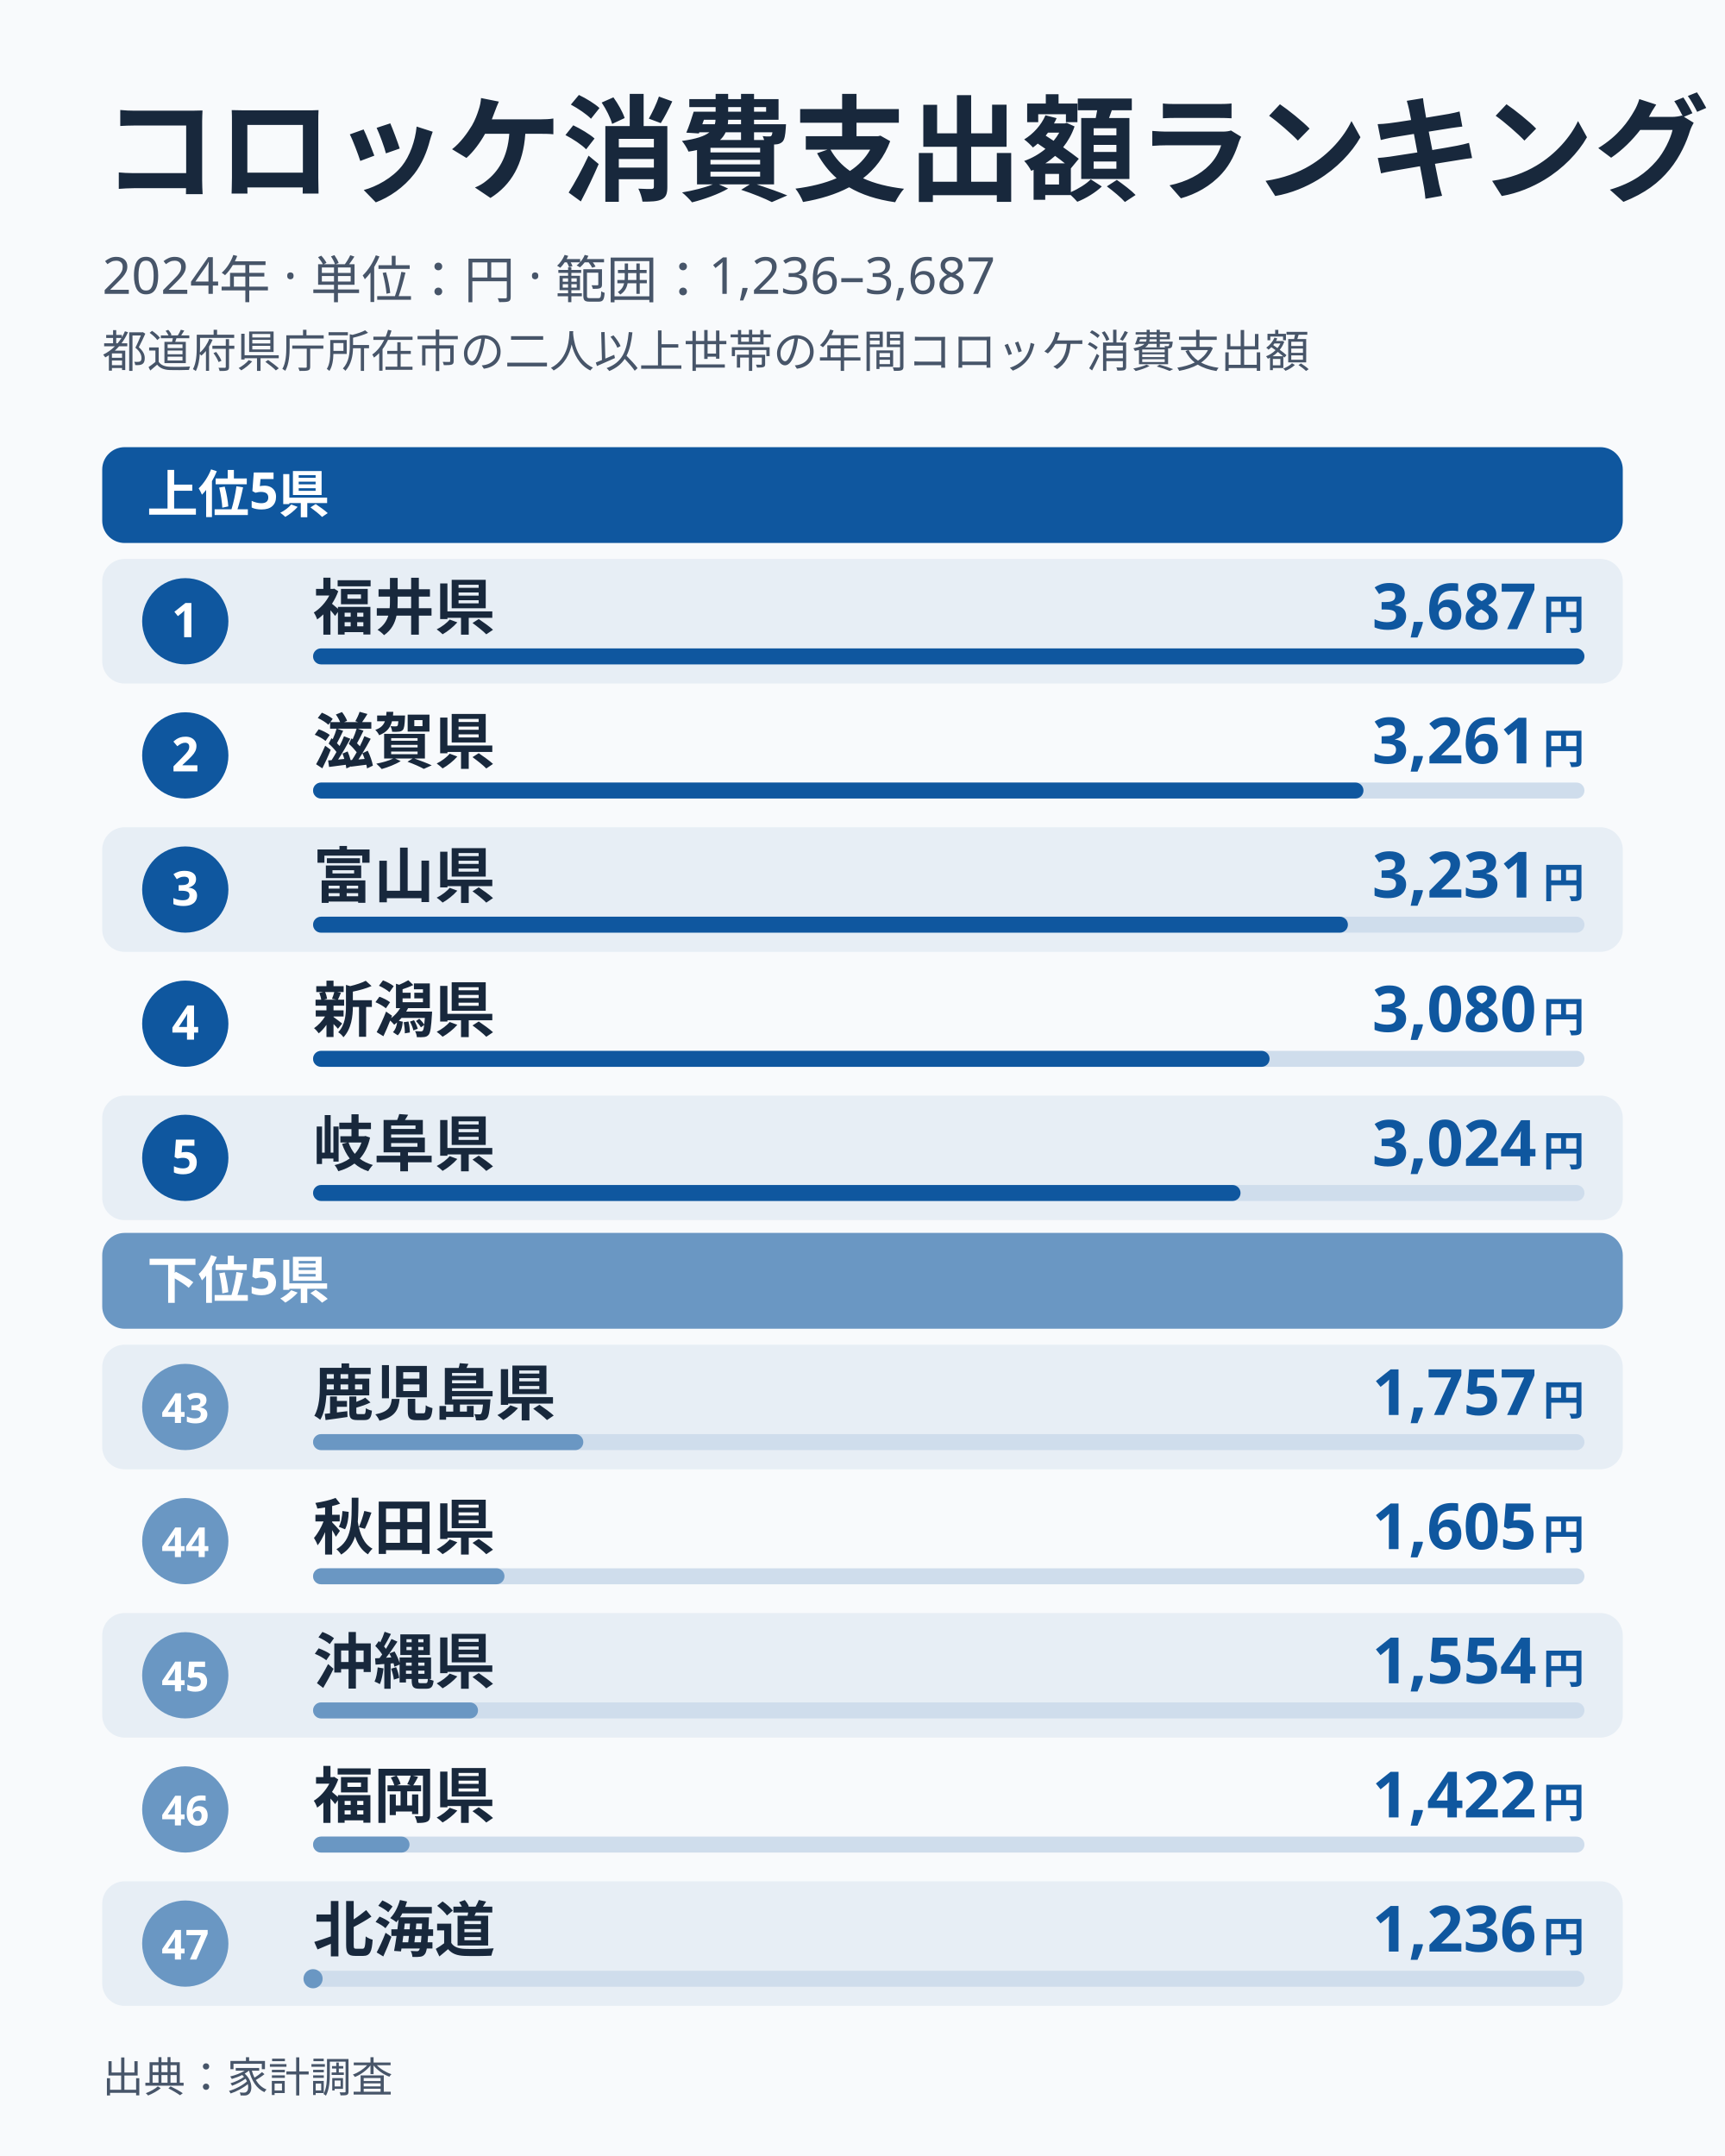
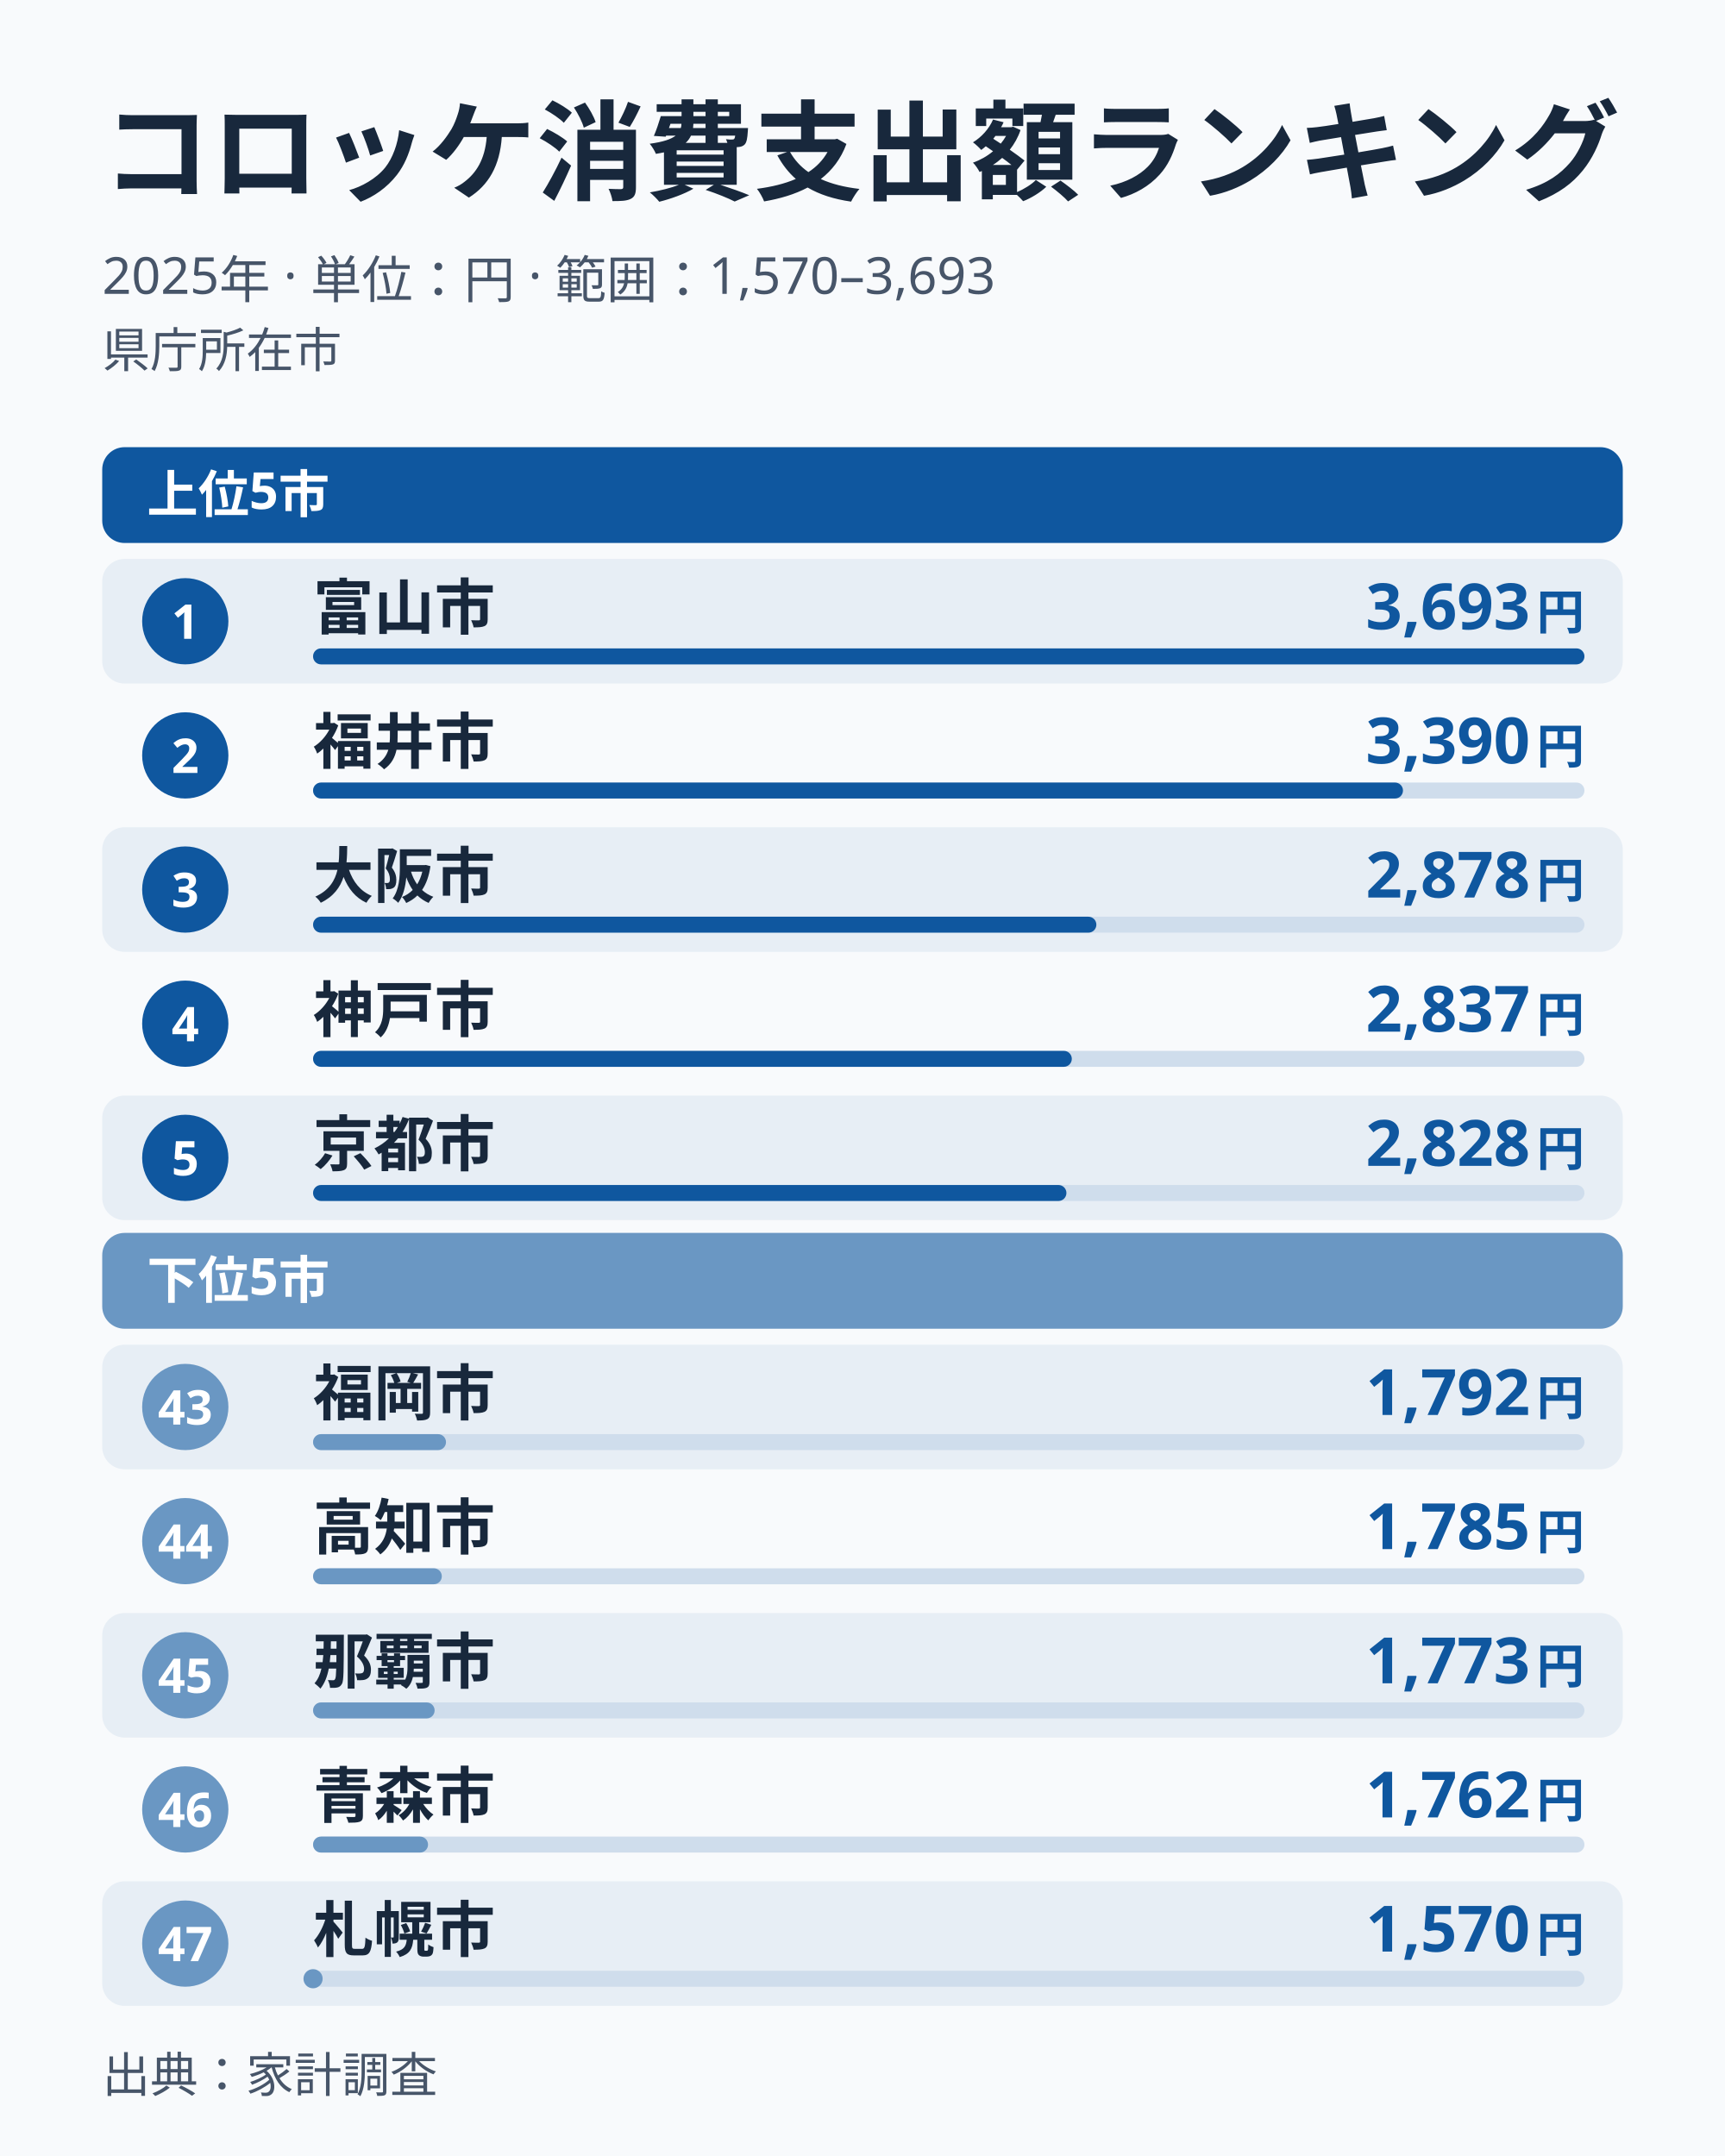
- <svg xmlns="http://www.w3.org/2000/svg" width="1080" height="1350" viewBox="0 0 1080 1350" role="img" aria-label="コロッケ消費支出額ランキング" data-theme="light" data-image-template="bar" data-domain-min="1236" data-domain-max="3687">
+ <svg xmlns="http://www.w3.org/2000/svg" width="1080" height="1350" viewBox="0 0 1080 1350" role="img" aria-label="コロッケ消費支出額ランキング" data-theme="light" data-image-template="bar" data-domain-min="1570" data-domain-max="3693">
  <rect width="1080" height="1350" fill="#F8FAFC" />
  <g font-family="'Noto Sans JP','Hiragino Kaku Gothic ProN','Yu Gothic',Meiryo,sans-serif" fill="#18283C">
-     <text x="64" y="120" font-size="72" font-weight="700">コロッケ消費支出額ランキング</text>
-     <text x="64" y="184" font-size="32" fill="#475569">2024年 · 単位：円 · 範囲：1,236–3,687</text>
-     <text x="64" y="230" font-size="28" fill="#475569">都道府県庁所在市の二人以上世帯の年間コロッケ消費支出額</text>
+     <text x="64" y="120" font-size="68" font-weight="700">コロッケ消費支出額ランキング</text>
+     <text x="64" y="184" font-size="32" fill="#475569">2025年 · 単位：円 · 範囲：1,570–3,693</text>
+     <text x="64" y="230" font-size="30" fill="#475569">県庁所在市</text>
    <rect x="64" y="280" width="952" height="60" rx="14" fill="#0f579f" />
-     <text x="92" y="321" font-size="32" font-weight="700" fill="#FFFFFF">上位5県</text>
-     <g data-rank="1" data-value="3687">
+     <text x="92" y="321" font-size="32" font-weight="700" fill="#FFFFFF">上位5市</text>
+     <g data-rank="1" data-value="3693">
      <rect x="64" y="350" width="952" height="78" rx="14" fill="#e7eef5" />
      <circle cx="116" cy="389" r="27" fill="#0f579f" />
-       <text x="116" y="399" text-anchor="middle" font-size="30" font-weight="700" fill="#FFFFFF">1</text>
-       <text x="196" y="394" font-size="38" font-weight="700" fill="#18283C">福井県</text>
-       <text x="992" y="394" text-anchor="end" font-size="40" font-weight="700" fill="#0f579f">3,687<tspan font-size="26" dx="4">円</tspan>
+       <text x="116" y="400" text-anchor="middle" font-size="30" font-weight="700" fill="#FFFFFF">1</text>
+       <text x="196" y="394" font-size="38" font-weight="700" fill="#18283C">富山市</text>
+       <text x="992" y="394" text-anchor="end" font-size="40" font-weight="700" fill="#0f579f">3,693<tspan font-size="30" dx="4">円</tspan>
      </text>
      <rect data-bar-track="true" x="196" y="406" width="796" height="10" rx="5" fill="#cfddec" />
      <rect data-bar-value="true" x="196" y="406" width="796" height="10" rx="5" fill="#0f579f" />
    </g>
-     <g data-rank="2" data-value="3261">
+     <g data-rank="2" data-value="3390">
      <circle cx="116" cy="473" r="27" fill="#0f579f" />
-       <text x="116" y="483" text-anchor="middle" font-size="30" font-weight="700" fill="#FFFFFF">2</text>
-       <text x="196" y="478" font-size="38" font-weight="700" fill="#18283C">滋賀県</text>
-       <text x="992" y="478" text-anchor="end" font-size="40" font-weight="700" fill="#0f579f">3,261<tspan font-size="26" dx="4">円</tspan>
+       <text x="116" y="484" text-anchor="middle" font-size="30" font-weight="700" fill="#FFFFFF">2</text>
+       <text x="196" y="478" font-size="38" font-weight="700" fill="#18283C">福井市</text>
+       <text x="992" y="478" text-anchor="end" font-size="40" font-weight="700" fill="#0f579f">3,390<tspan font-size="30" dx="4">円</tspan>
      </text>
      <rect data-bar-track="true" x="196" y="490" width="796" height="10" rx="5" fill="#cfddec" />
-       <rect data-bar-value="true" x="196" y="490" width="657.65" height="10" rx="5" fill="#0f579f" />
+       <rect data-bar-value="true" x="196" y="490" width="682.393" height="10" rx="5" fill="#0f579f" />
    </g>
-     <g data-rank="3" data-value="3231">
+     <g data-rank="3" data-value="2878">
      <rect x="64" y="518" width="952" height="78" rx="14" fill="#e7eef5" />
      <circle cx="116" cy="557" r="27" fill="#0f579f" />
-       <text x="116" y="567" text-anchor="middle" font-size="30" font-weight="700" fill="#FFFFFF">3</text>
-       <text x="196" y="562" font-size="38" font-weight="700" fill="#18283C">富山県</text>
-       <text x="992" y="562" text-anchor="end" font-size="40" font-weight="700" fill="#0f579f">3,231<tspan font-size="26" dx="4">円</tspan>
+       <text x="116" y="568" text-anchor="middle" font-size="30" font-weight="700" fill="#FFFFFF">3</text>
+       <text x="196" y="562" font-size="38" font-weight="700" fill="#18283C">大阪市</text>
+       <text x="992" y="562" text-anchor="end" font-size="40" font-weight="700" fill="#0f579f">2,878<tspan font-size="30" dx="4">円</tspan>
      </text>
      <rect data-bar-track="true" x="196" y="574" width="796" height="10" rx="5" fill="#cfddec" />
-       <rect data-bar-value="true" x="196" y="574" width="647.907" height="10" rx="5" fill="#0f579f" />
+       <rect data-bar-value="true" x="196" y="574" width="490.423" height="10" rx="5" fill="#0f579f" />
    </g>
-     <g data-rank="4" data-value="3080">
+     <g data-rank="4" data-value="2837">
      <circle cx="116" cy="641" r="27" fill="#0f579f" />
-       <text x="116" y="651" text-anchor="middle" font-size="30" font-weight="700" fill="#FFFFFF">4</text>
-       <text x="196" y="646" font-size="38" font-weight="700" fill="#18283C">新潟県</text>
-       <text x="992" y="646" text-anchor="end" font-size="40" font-weight="700" fill="#0f579f">3,080<tspan font-size="26" dx="4">円</tspan>
+       <text x="116" y="652" text-anchor="middle" font-size="30" font-weight="700" fill="#FFFFFF">4</text>
+       <text x="196" y="646" font-size="38" font-weight="700" fill="#18283C">神戸市</text>
+       <text x="992" y="646" text-anchor="end" font-size="40" font-weight="700" fill="#0f579f">2,837<tspan font-size="30" dx="4">円</tspan>
      </text>
      <rect data-bar-track="true" x="196" y="658" width="796" height="10" rx="5" fill="#cfddec" />
-       <rect data-bar-value="true" x="196" y="658" width="598.867" height="10" rx="5" fill="#0f579f" />
+       <rect data-bar-value="true" x="196" y="658" width="475.05" height="10" rx="5" fill="#0f579f" />
    </g>
-     <g data-rank="5" data-value="3024">
+     <g data-rank="5" data-value="2828">
      <rect x="64" y="686" width="952" height="78" rx="14" fill="#e7eef5" />
      <circle cx="116" cy="725" r="27" fill="#0f579f" />
-       <text x="116" y="735" text-anchor="middle" font-size="30" font-weight="700" fill="#FFFFFF">5</text>
-       <text x="196" y="730" font-size="38" font-weight="700" fill="#18283C">岐阜県</text>
-       <text x="992" y="730" text-anchor="end" font-size="40" font-weight="700" fill="#0f579f">3,024<tspan font-size="26" dx="4">円</tspan>
+       <text x="116" y="736" text-anchor="middle" font-size="30" font-weight="700" fill="#FFFFFF">5</text>
+       <text x="196" y="730" font-size="38" font-weight="700" fill="#18283C">京都市</text>
+       <text x="992" y="730" text-anchor="end" font-size="40" font-weight="700" fill="#0f579f">2,828<tspan font-size="30" dx="4">円</tspan>
      </text>
      <rect data-bar-track="true" x="196" y="742" width="796" height="10" rx="5" fill="#cfddec" />
-       <rect data-bar-value="true" x="196" y="742" width="580.681" height="10" rx="5" fill="#0f579f" />
+       <rect data-bar-value="true" x="196" y="742" width="471.676" height="10" rx="5" fill="#0f579f" />
    </g>
    <rect x="64" y="772" width="952" height="60" rx="14" fill="#6a97c3" />
-     <text x="92" y="813" font-size="32" font-weight="700" fill="#FFFFFF">下位5県</text>
-     <g data-rank="43" data-value="1757">
+     <text x="92" y="813" font-size="32" font-weight="700" fill="#FFFFFF">下位5市</text>
+     <g data-rank="43" data-value="1792">
      <rect x="64" y="842" width="952" height="78" rx="14" fill="#e7eef5" />
      <circle cx="116" cy="881" r="27" fill="#6a97c3" />
-       <text x="116" y="891" text-anchor="middle" font-size="26" font-weight="700" fill="#FFFFFF">43</text>
-       <text x="196" y="886" font-size="38" font-weight="700" fill="#18283C">鹿児島県</text>
-       <text x="992" y="886" text-anchor="end" font-size="40" font-weight="700" fill="#0f579f">1,757<tspan font-size="26" dx="4">円</tspan>
+       <text x="116" y="892" text-anchor="middle" font-size="30" font-weight="700" fill="#FFFFFF">43</text>
+       <text x="196" y="886" font-size="38" font-weight="700" fill="#18283C">福岡市</text>
+       <text x="992" y="886" text-anchor="end" font-size="40" font-weight="700" fill="#0f579f">1,792<tspan font-size="30" dx="4">円</tspan>
      </text>
      <rect data-bar-track="true" x="196" y="898" width="796" height="10" rx="5" fill="#cfddec" />
-       <rect data-bar-value="true" x="196" y="898" width="169.203" height="10" rx="5" fill="#6a97c3" />
+       <rect data-bar-value="true" x="196" y="898" width="83.237" height="10" rx="5" fill="#6a97c3" />
    </g>
-     <g data-rank="44" data-value="1605">
+     <g data-rank="44" data-value="1785">
      <circle cx="116" cy="965" r="27" fill="#6a97c3" />
-       <text x="116" y="975" text-anchor="middle" font-size="26" font-weight="700" fill="#FFFFFF">44</text>
-       <text x="196" y="970" font-size="38" font-weight="700" fill="#18283C">秋田県</text>
-       <text x="992" y="970" text-anchor="end" font-size="40" font-weight="700" fill="#0f579f">1,605<tspan font-size="26" dx="4">円</tspan>
+       <text x="116" y="976" text-anchor="middle" font-size="30" font-weight="700" fill="#FFFFFF">44</text>
+       <text x="196" y="970" font-size="38" font-weight="700" fill="#18283C">高知市</text>
+       <text x="992" y="970" text-anchor="end" font-size="40" font-weight="700" fill="#0f579f">1,785<tspan font-size="30" dx="4">円</tspan>
      </text>
      <rect data-bar-track="true" x="196" y="982" width="796" height="10" rx="5" fill="#cfddec" />
-       <rect data-bar-value="true" x="196" y="982" width="119.838" height="10" rx="5" fill="#6a97c3" />
+       <rect data-bar-value="true" x="196" y="982" width="80.612" height="10" rx="5" fill="#6a97c3" />
    </g>
-     <g data-rank="45" data-value="1554">
+     <g data-rank="45" data-value="1773">
      <rect x="64" y="1010" width="952" height="78" rx="14" fill="#e7eef5" />
      <circle cx="116" cy="1049" r="27" fill="#6a97c3" />
-       <text x="116" y="1059" text-anchor="middle" font-size="26" font-weight="700" fill="#FFFFFF">45</text>
-       <text x="196" y="1054" font-size="38" font-weight="700" fill="#18283C">沖縄県</text>
-       <text x="992" y="1054" text-anchor="end" font-size="40" font-weight="700" fill="#0f579f">1,554<tspan font-size="26" dx="4">円</tspan>
+       <text x="116" y="1060" text-anchor="middle" font-size="30" font-weight="700" fill="#FFFFFF">45</text>
+       <text x="196" y="1054" font-size="38" font-weight="700" fill="#18283C">那覇市</text>
+       <text x="992" y="1054" text-anchor="end" font-size="40" font-weight="700" fill="#0f579f">1,773<tspan font-size="30" dx="4">円</tspan>
      </text>
      <rect data-bar-track="true" x="196" y="1066" width="796" height="10" rx="5" fill="#cfddec" />
-       <rect data-bar-value="true" x="196" y="1066" width="103.275" height="10" rx="5" fill="#6a97c3" />
+       <rect data-bar-value="true" x="196" y="1066" width="76.113" height="10" rx="5" fill="#6a97c3" />
    </g>
-     <g data-rank="46" data-value="1422">
+     <g data-rank="46" data-value="1762">
      <circle cx="116" cy="1133" r="27" fill="#6a97c3" />
-       <text x="116" y="1143" text-anchor="middle" font-size="26" font-weight="700" fill="#FFFFFF">46</text>
-       <text x="196" y="1138" font-size="38" font-weight="700" fill="#18283C">福岡県</text>
-       <text x="992" y="1138" text-anchor="end" font-size="40" font-weight="700" fill="#0f579f">1,422<tspan font-size="26" dx="4">円</tspan>
+       <text x="116" y="1144" text-anchor="middle" font-size="30" font-weight="700" fill="#FFFFFF">46</text>
+       <text x="196" y="1138" font-size="38" font-weight="700" fill="#18283C">青森市</text>
+       <text x="992" y="1138" text-anchor="end" font-size="40" font-weight="700" fill="#0f579f">1,762<tspan font-size="30" dx="4">円</tspan>
      </text>
      <rect data-bar-track="true" x="196" y="1150" width="796" height="10" rx="5" fill="#cfddec" />
-       <rect data-bar-value="true" x="196" y="1150" width="60.406" height="10" rx="5" fill="#6a97c3" />
+       <rect data-bar-value="true" x="196" y="1150" width="71.989" height="10" rx="5" fill="#6a97c3" />
    </g>
-     <g data-rank="47" data-value="1236">
+     <g data-rank="47" data-value="1570">
      <rect x="64" y="1178" width="952" height="78" rx="14" fill="#e7eef5" />
      <circle cx="116" cy="1217" r="27" fill="#6a97c3" />
-       <text x="116" y="1227" text-anchor="middle" font-size="26" font-weight="700" fill="#FFFFFF">47</text>
-       <text x="196" y="1222" font-size="38" font-weight="700" fill="#18283C">北海道</text>
-       <text x="992" y="1222" text-anchor="end" font-size="40" font-weight="700" fill="#0f579f">1,236<tspan font-size="26" dx="4">円</tspan>
+       <text x="116" y="1228" text-anchor="middle" font-size="30" font-weight="700" fill="#FFFFFF">47</text>
+       <text x="196" y="1222" font-size="38" font-weight="700" fill="#18283C">札幌市</text>
+       <text x="992" y="1222" text-anchor="end" font-size="40" font-weight="700" fill="#0f579f">1,570<tspan font-size="30" dx="4">円</tspan>
      </text>
      <rect data-bar-track="true" x="196" y="1234" width="796" height="10" rx="5" fill="#cfddec" />
      <rect data-bar-value="true" x="196" y="1234" width="0" height="10" rx="5" fill="#6a97c3" />
      <circle cx="196" cy="1239" r="6" fill="#6a97c3" />
    </g>
-     <text x="64" y="1310" font-size="26" fill="#475569">出典：家計調査</text>
+     <text x="64" y="1310" font-size="30" fill="#475569">出典：家計調査</text>
  </g>
</svg>
